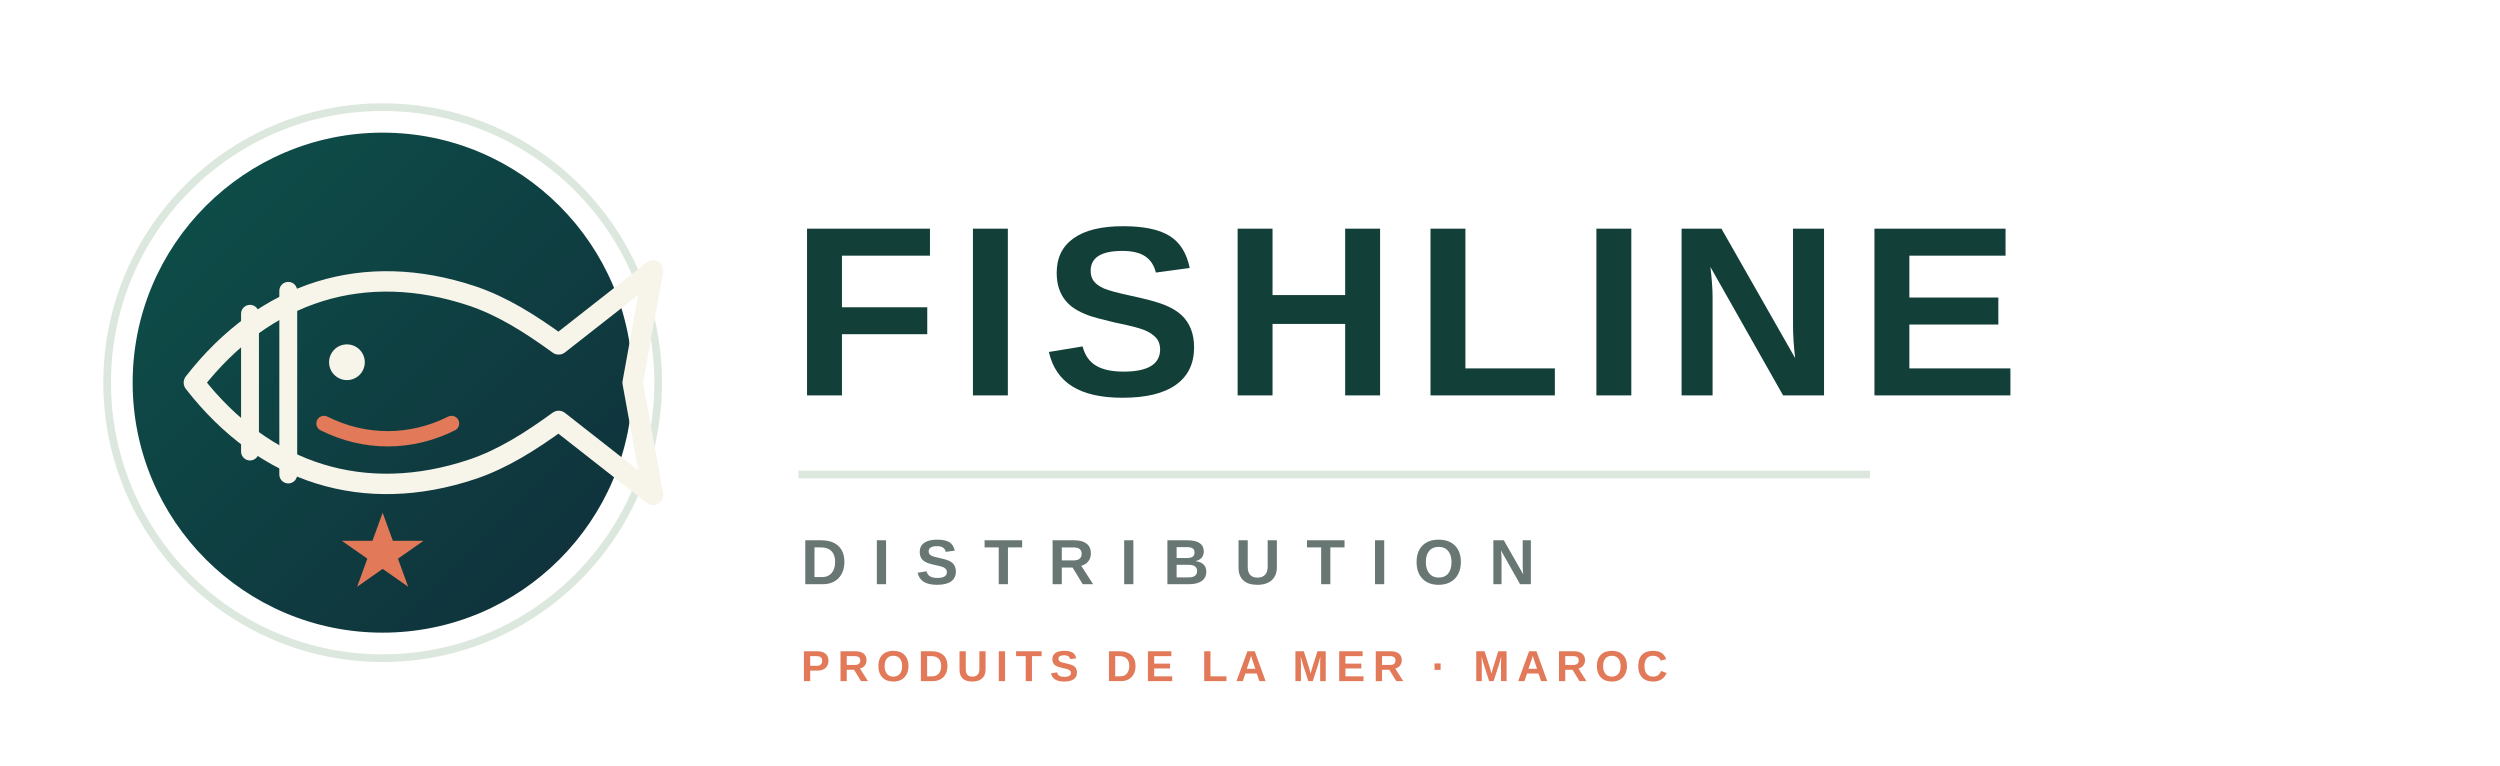
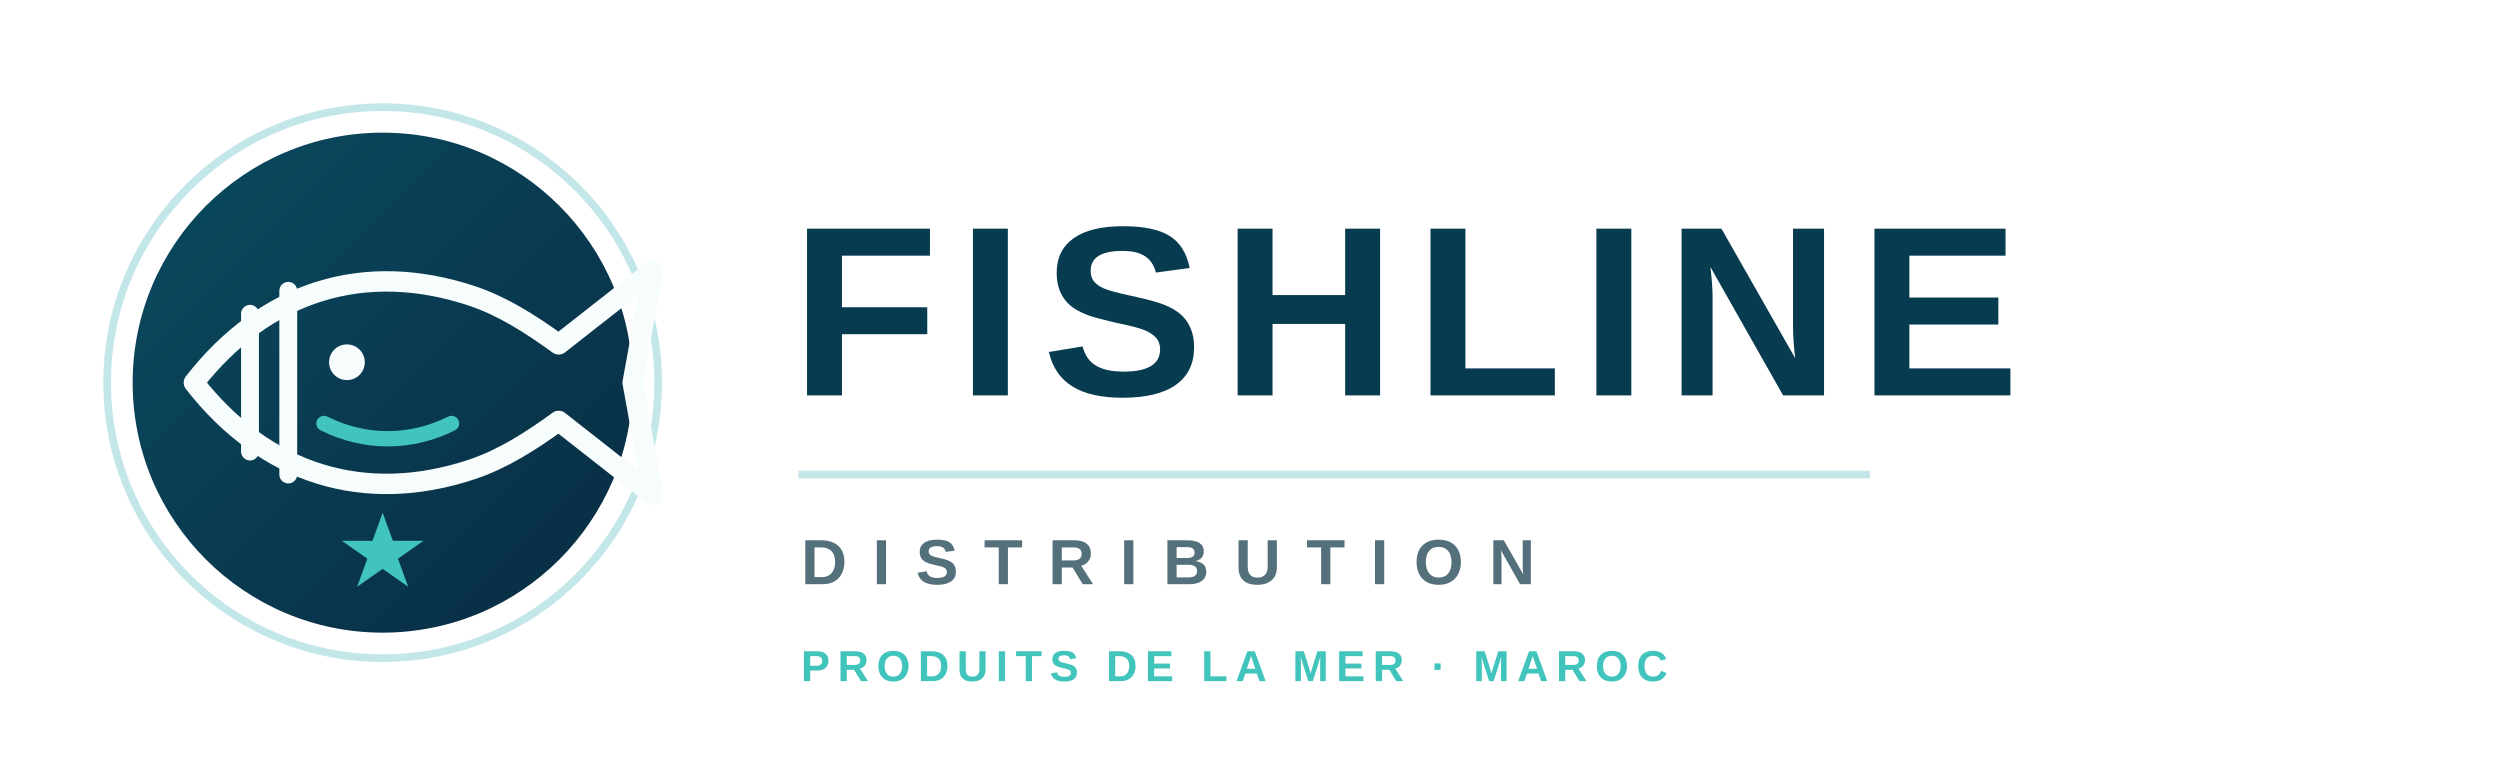
<svg xmlns="http://www.w3.org/2000/svg" width="980" height="300" viewBox="0 0 980 300" role="img" aria-labelledby="title desc">
  <defs>
    <linearGradient id="sea" x1="0" y1="0" x2="1" y2="1">
-       <stop offset="0" stop-color="#0D514A" />
-       <stop offset="1" stop-color="#102E3A" />
+       <stop offset="0" stop-color="#0A4B60" />
+       <stop offset="1" stop-color="#082B42" />
    </linearGradient>
  </defs>
  <g transform="translate(34 34)">
-     <circle cx="116" cy="116" r="108" fill="none" stroke="#DCE7DE" stroke-width="3" />
+     <circle cx="116" cy="116" r="108" fill="none" stroke="#C3E6E9" stroke-width="3" />
    <circle cx="116" cy="116" r="98" fill="url(#sea)" />
-     <path d="M42 116c28-36 67-48 109-34 12 4 23 11 34 19l37-29-8 44 8 44-37-29c-11 8-22 15-34 19-42 14-81 2-109-34Z" fill="none" stroke="#F7F4EA" stroke-width="8" stroke-linejoin="round" />
-     <path d="M64 89v54M79 80v72" fill="none" stroke="#F7F4EA" stroke-width="7" stroke-linecap="round" />
-     <circle cx="102" cy="108" r="7" fill="#F7F4EA" />
-     <path d="M93 132c16 8 34 8 50 0" fill="none" stroke="#E27A59" stroke-width="6" stroke-linecap="round" />
-     <path d="m116 167 4 11 12 0-10 7 4 11-10-7-10 7 4-11-10-7 12 0Z" fill="#E27A59" />
+     <path d="M42 116c28-36 67-48 109-34 12 4 23 11 34 19l37-29-8 44 8 44-37-29c-11 8-22 15-34 19-42 14-81 2-109-34Z" fill="none" stroke="#F7FCFC" stroke-width="8" stroke-linejoin="round" />
+     <path d="M64 89v54M79 80v72" fill="none" stroke="#F7FCFC" stroke-width="7" stroke-linecap="round" />
+     <circle cx="102" cy="108" r="7" fill="#F7FCFC" />
+     <path d="M93 132c16 8 34 8 50 0" fill="none" stroke="#41C4BC" stroke-width="6" stroke-linecap="round" />
+     <path d="m116 167 4 11 12 0-10 7 4 11-10-7-10 7 4-11-10-7 12 0Z" fill="#41C4BC" />
  </g>
  <g transform="translate(310 0)">
-     <text x="0" y="155" fill="#123F38" font-family="Arial, Helvetica, sans-serif" font-size="95" font-weight="700" letter-spacing="7">FISHLINE</text>
-     <path d="M3 186h420" stroke="#DCE7DE" stroke-width="3" />
-     <text x="4" y="229" fill="#687773" font-family="Arial, Helvetica, sans-serif" font-size="25" font-weight="600" letter-spacing="10">DISTRIBUTION</text>
-     <text x="4" y="267" fill="#E27A59" font-family="Arial, Helvetica, sans-serif" font-size="17" font-weight="600" letter-spacing="3">PRODUITS DE LA MER · MAROC</text>
+     <text x="0" y="155" fill="#073B50" font-family="Arial, Helvetica, sans-serif" font-size="95" font-weight="700" letter-spacing="7">FISHLINE</text>
+     <path d="M3 186h420" stroke="#C3E6E9" stroke-width="3" />
+     <text x="4" y="229" fill="#54717B" font-family="Arial, Helvetica, sans-serif" font-size="25" font-weight="600" letter-spacing="10">DISTRIBUTION</text>
+     <text x="4" y="267" fill="#41C4BC" font-family="Arial, Helvetica, sans-serif" font-size="17" font-weight="600" letter-spacing="3">PRODUITS DE LA MER · MAROC</text>
  </g>
</svg>
